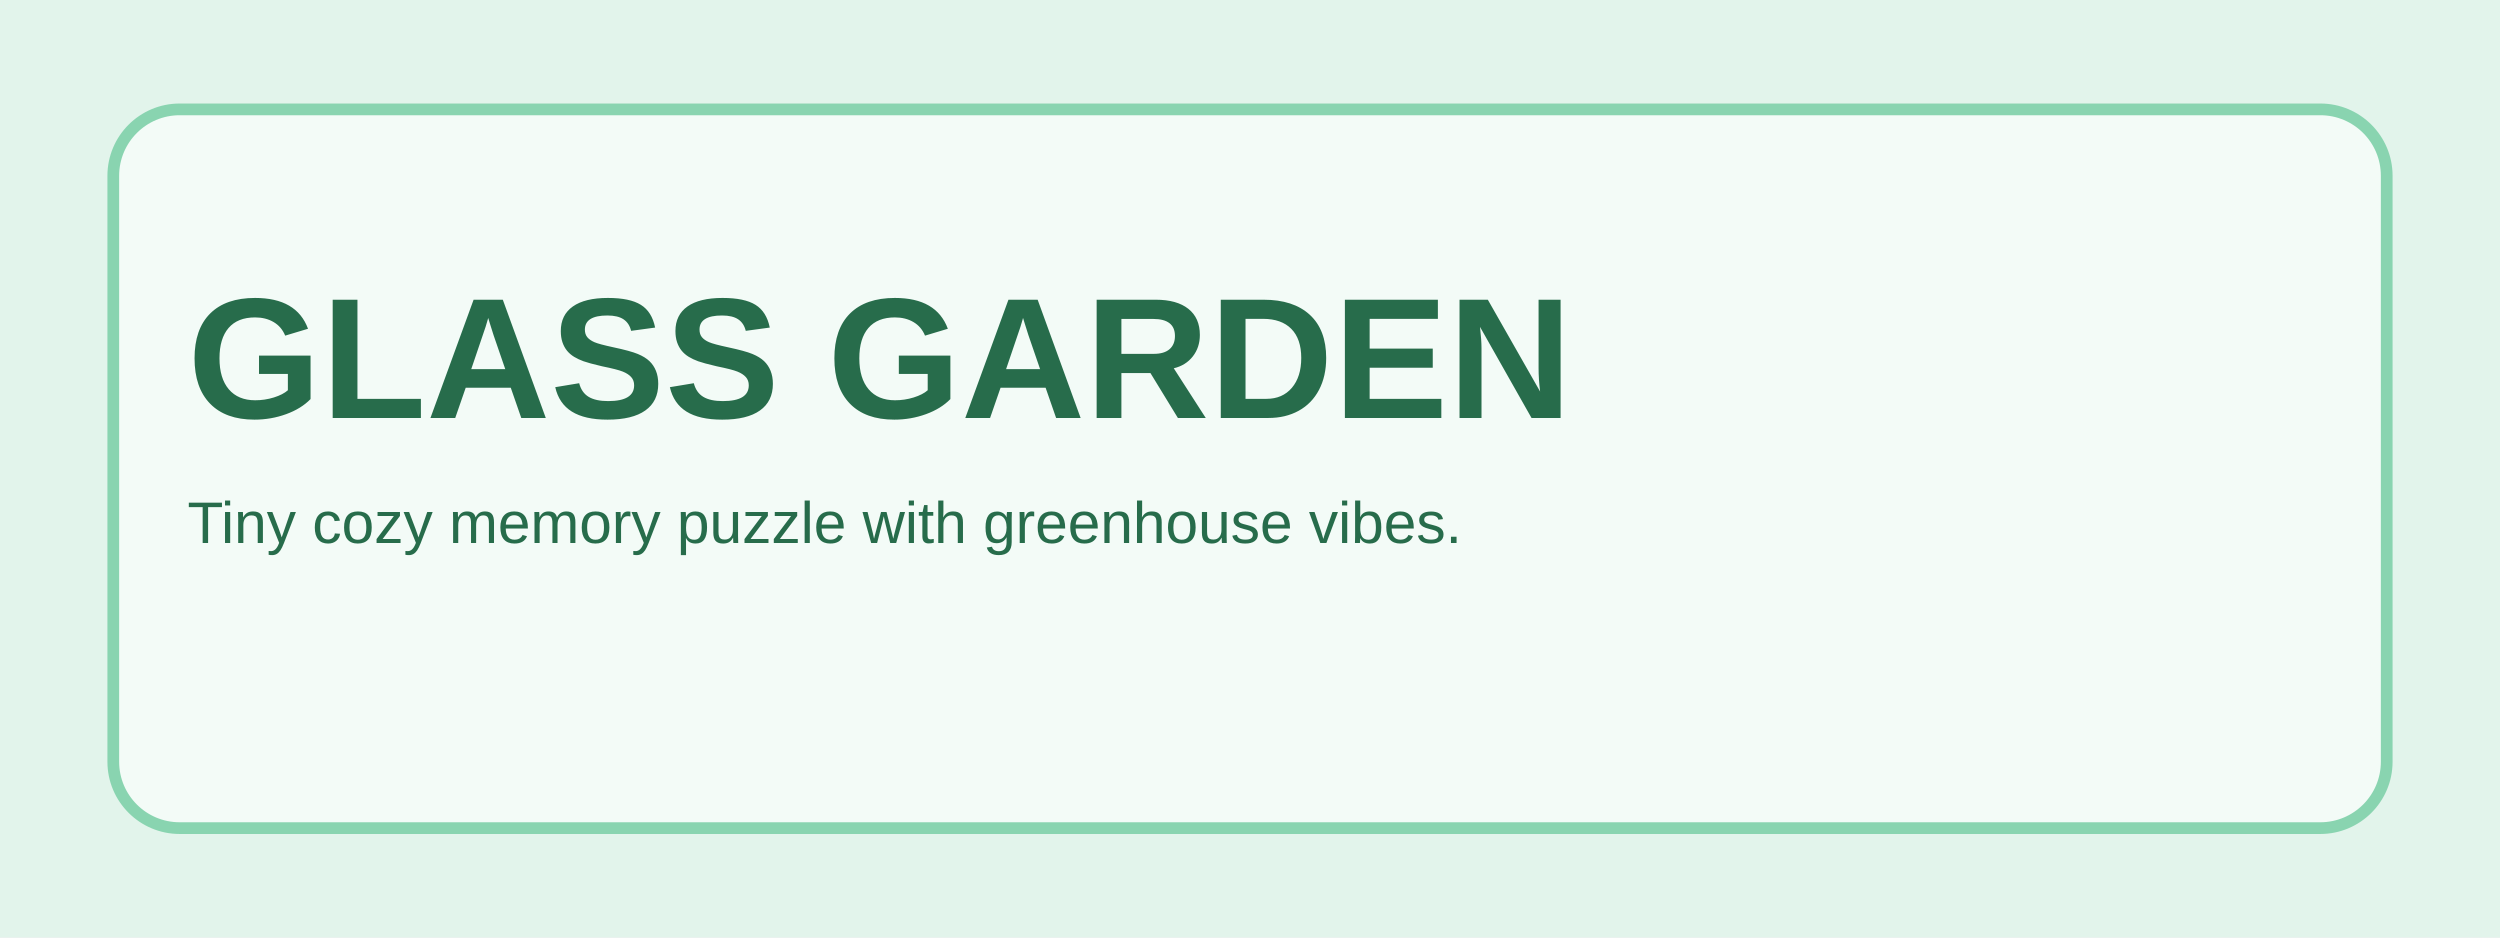
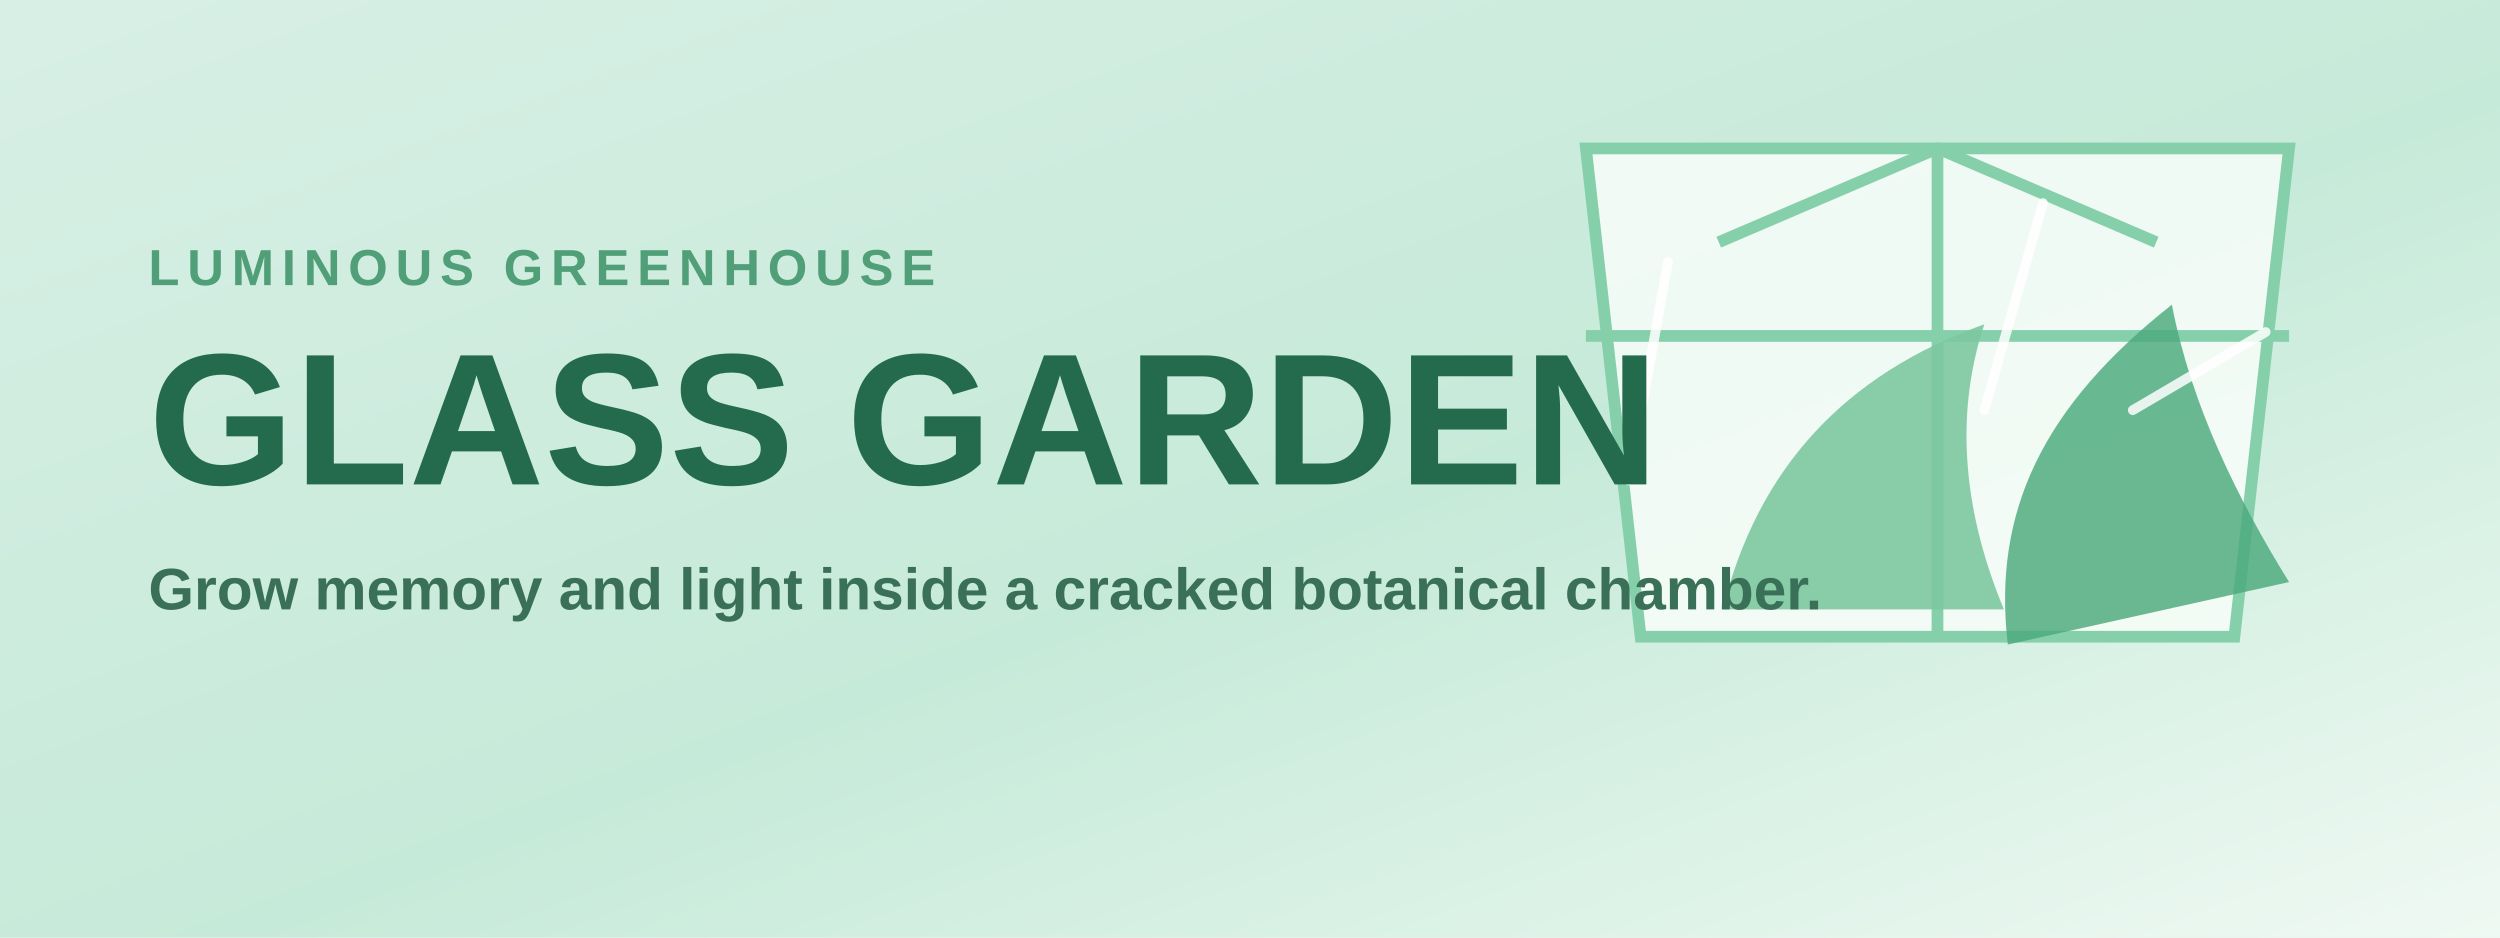
- <svg xmlns="http://www.w3.org/2000/svg" viewBox="0 0 1280 480">
-   <rect width="1280" height="480" fill="#e2f4eb" />
-   <rect x="58" y="56" width="1164" height="368" rx="34" fill="#f3fbf7" stroke="#89d4b0" stroke-width="6" />
-   <text x="96" y="214" fill="#276c4b" font-size="88" font-family="Segoe UI, Arial" font-weight="700">GLASS GARDEN</text>
-   <text x="96" y="278" fill="#276c4b" font-size="30" font-family="Segoe UI, Arial">Tiny cozy memory puzzle with greenhouse vibes.</text>
+ <svg xmlns="http://www.w3.org/2000/svg" viewBox="0 0 1280 480" role="img" aria-label="Glass Garden banner art">
+   <defs>
+     <linearGradient id="gg-banner-bg" x1="0" y1="0" x2="1" y2="1">
+       <stop offset="0%" stop-color="#d8efe5" />
+       <stop offset="55%" stop-color="#c6ead9" />
+       <stop offset="100%" stop-color="#eff9f3" />
+     </linearGradient>
+   </defs>
+   <rect width="1280" height="480" fill="url(#gg-banner-bg)" />
+   <path d="M812 76h360l-28 250H840z" fill="#f7fdf9" fill-opacity="0.86" stroke="#85d0aa" stroke-width="6" />
+   <path d="M992 76v250M812 172h360M880 124 992 76 1104 124" fill="none" stroke="#85d0aa" stroke-width="6" stroke-linejoin="round" />
+   <path d="M882 312c18-72 62-120 134-146-16 48-10 98 10 146z" fill="#7cc8a0" opacity="0.9" />
+   <path d="M1028 330c-8-68 18-122 84-174 10 52 34 100 60 142z" fill="#4aa97d" opacity="0.82" />
+   <path d="M854 134 834 246M1046 104 1016 210M1092 210 1160 170" stroke="#ffffff" stroke-opacity="0.84" stroke-width="5" stroke-linecap="round" />
+   <text x="76" y="146" fill="#509f78" font-size="26" font-family="Segoe UI, Arial, sans-serif" font-weight="800" letter-spacing="4">LUMINOUS GREENHOUSE</text>
+   <text x="76" y="248" fill="#246a4c" font-size="96" font-family="Segoe UI, Arial, sans-serif" font-weight="900">GLASS GARDEN</text>
+   <text x="76" y="312" fill="#3a7057" font-size="30" font-family="Segoe UI, Arial, sans-serif" font-weight="600">Grow memory and light inside a cracked botanical chamber.</text>
</svg>
